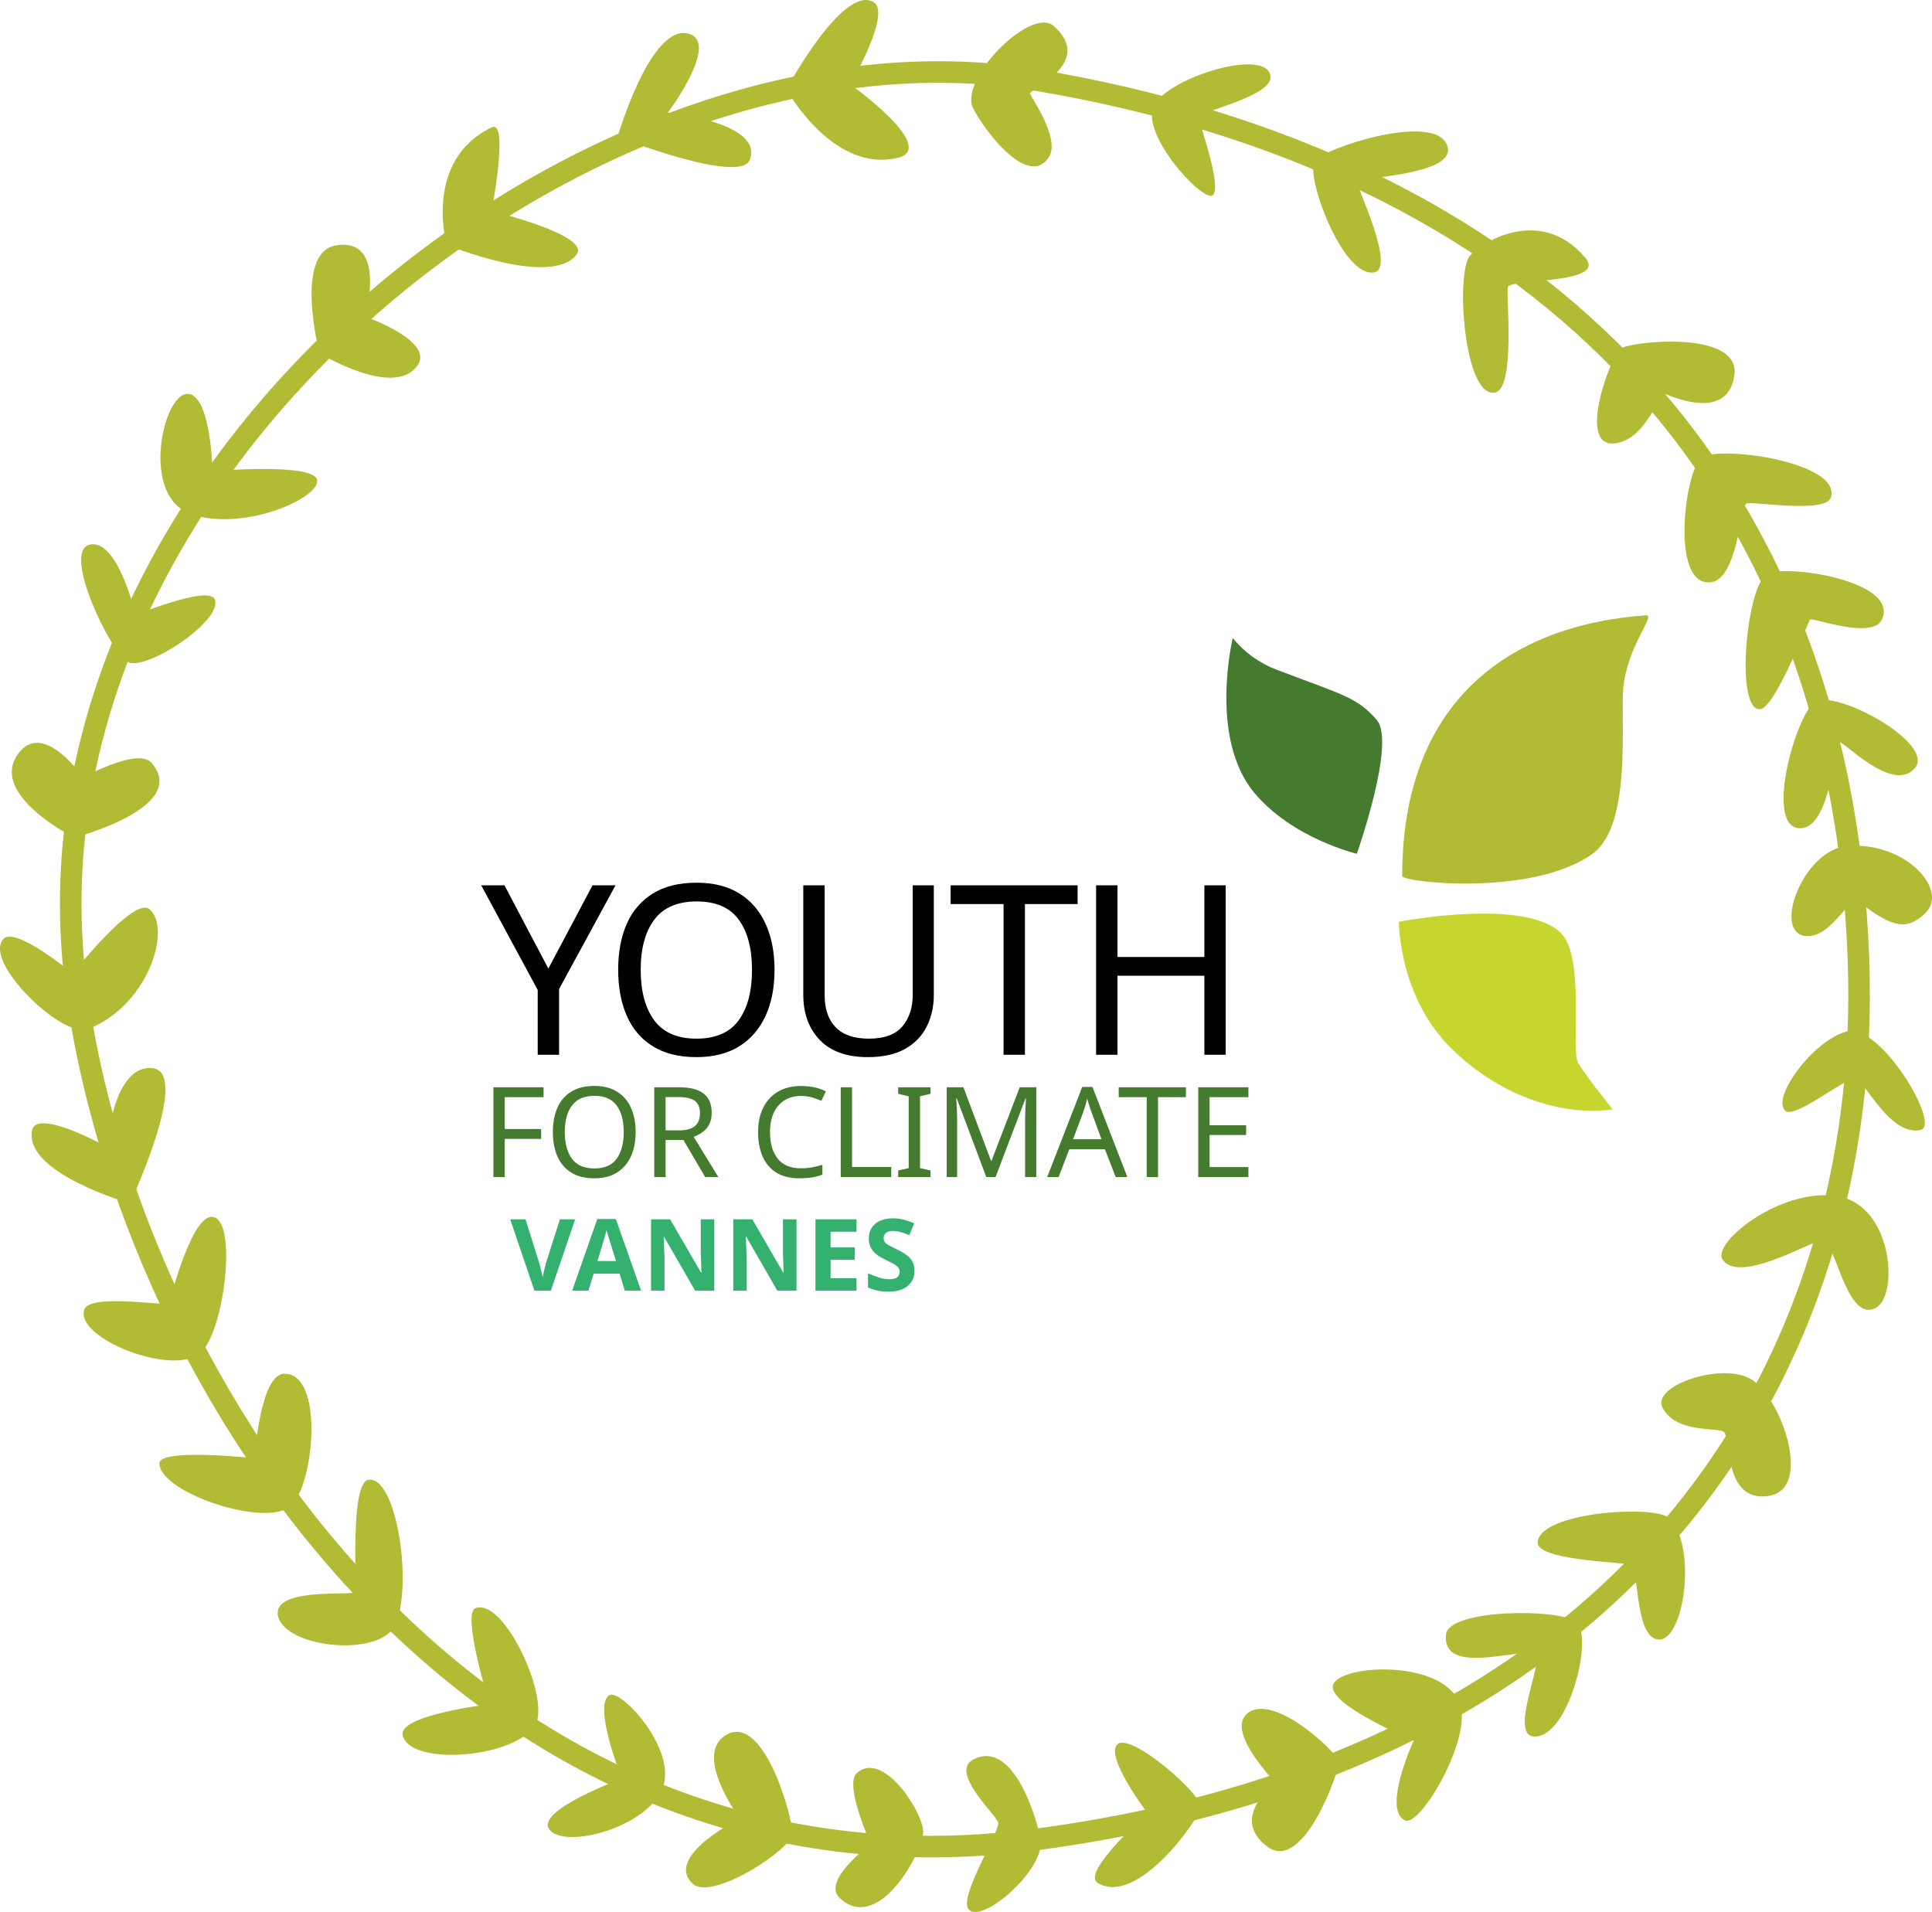
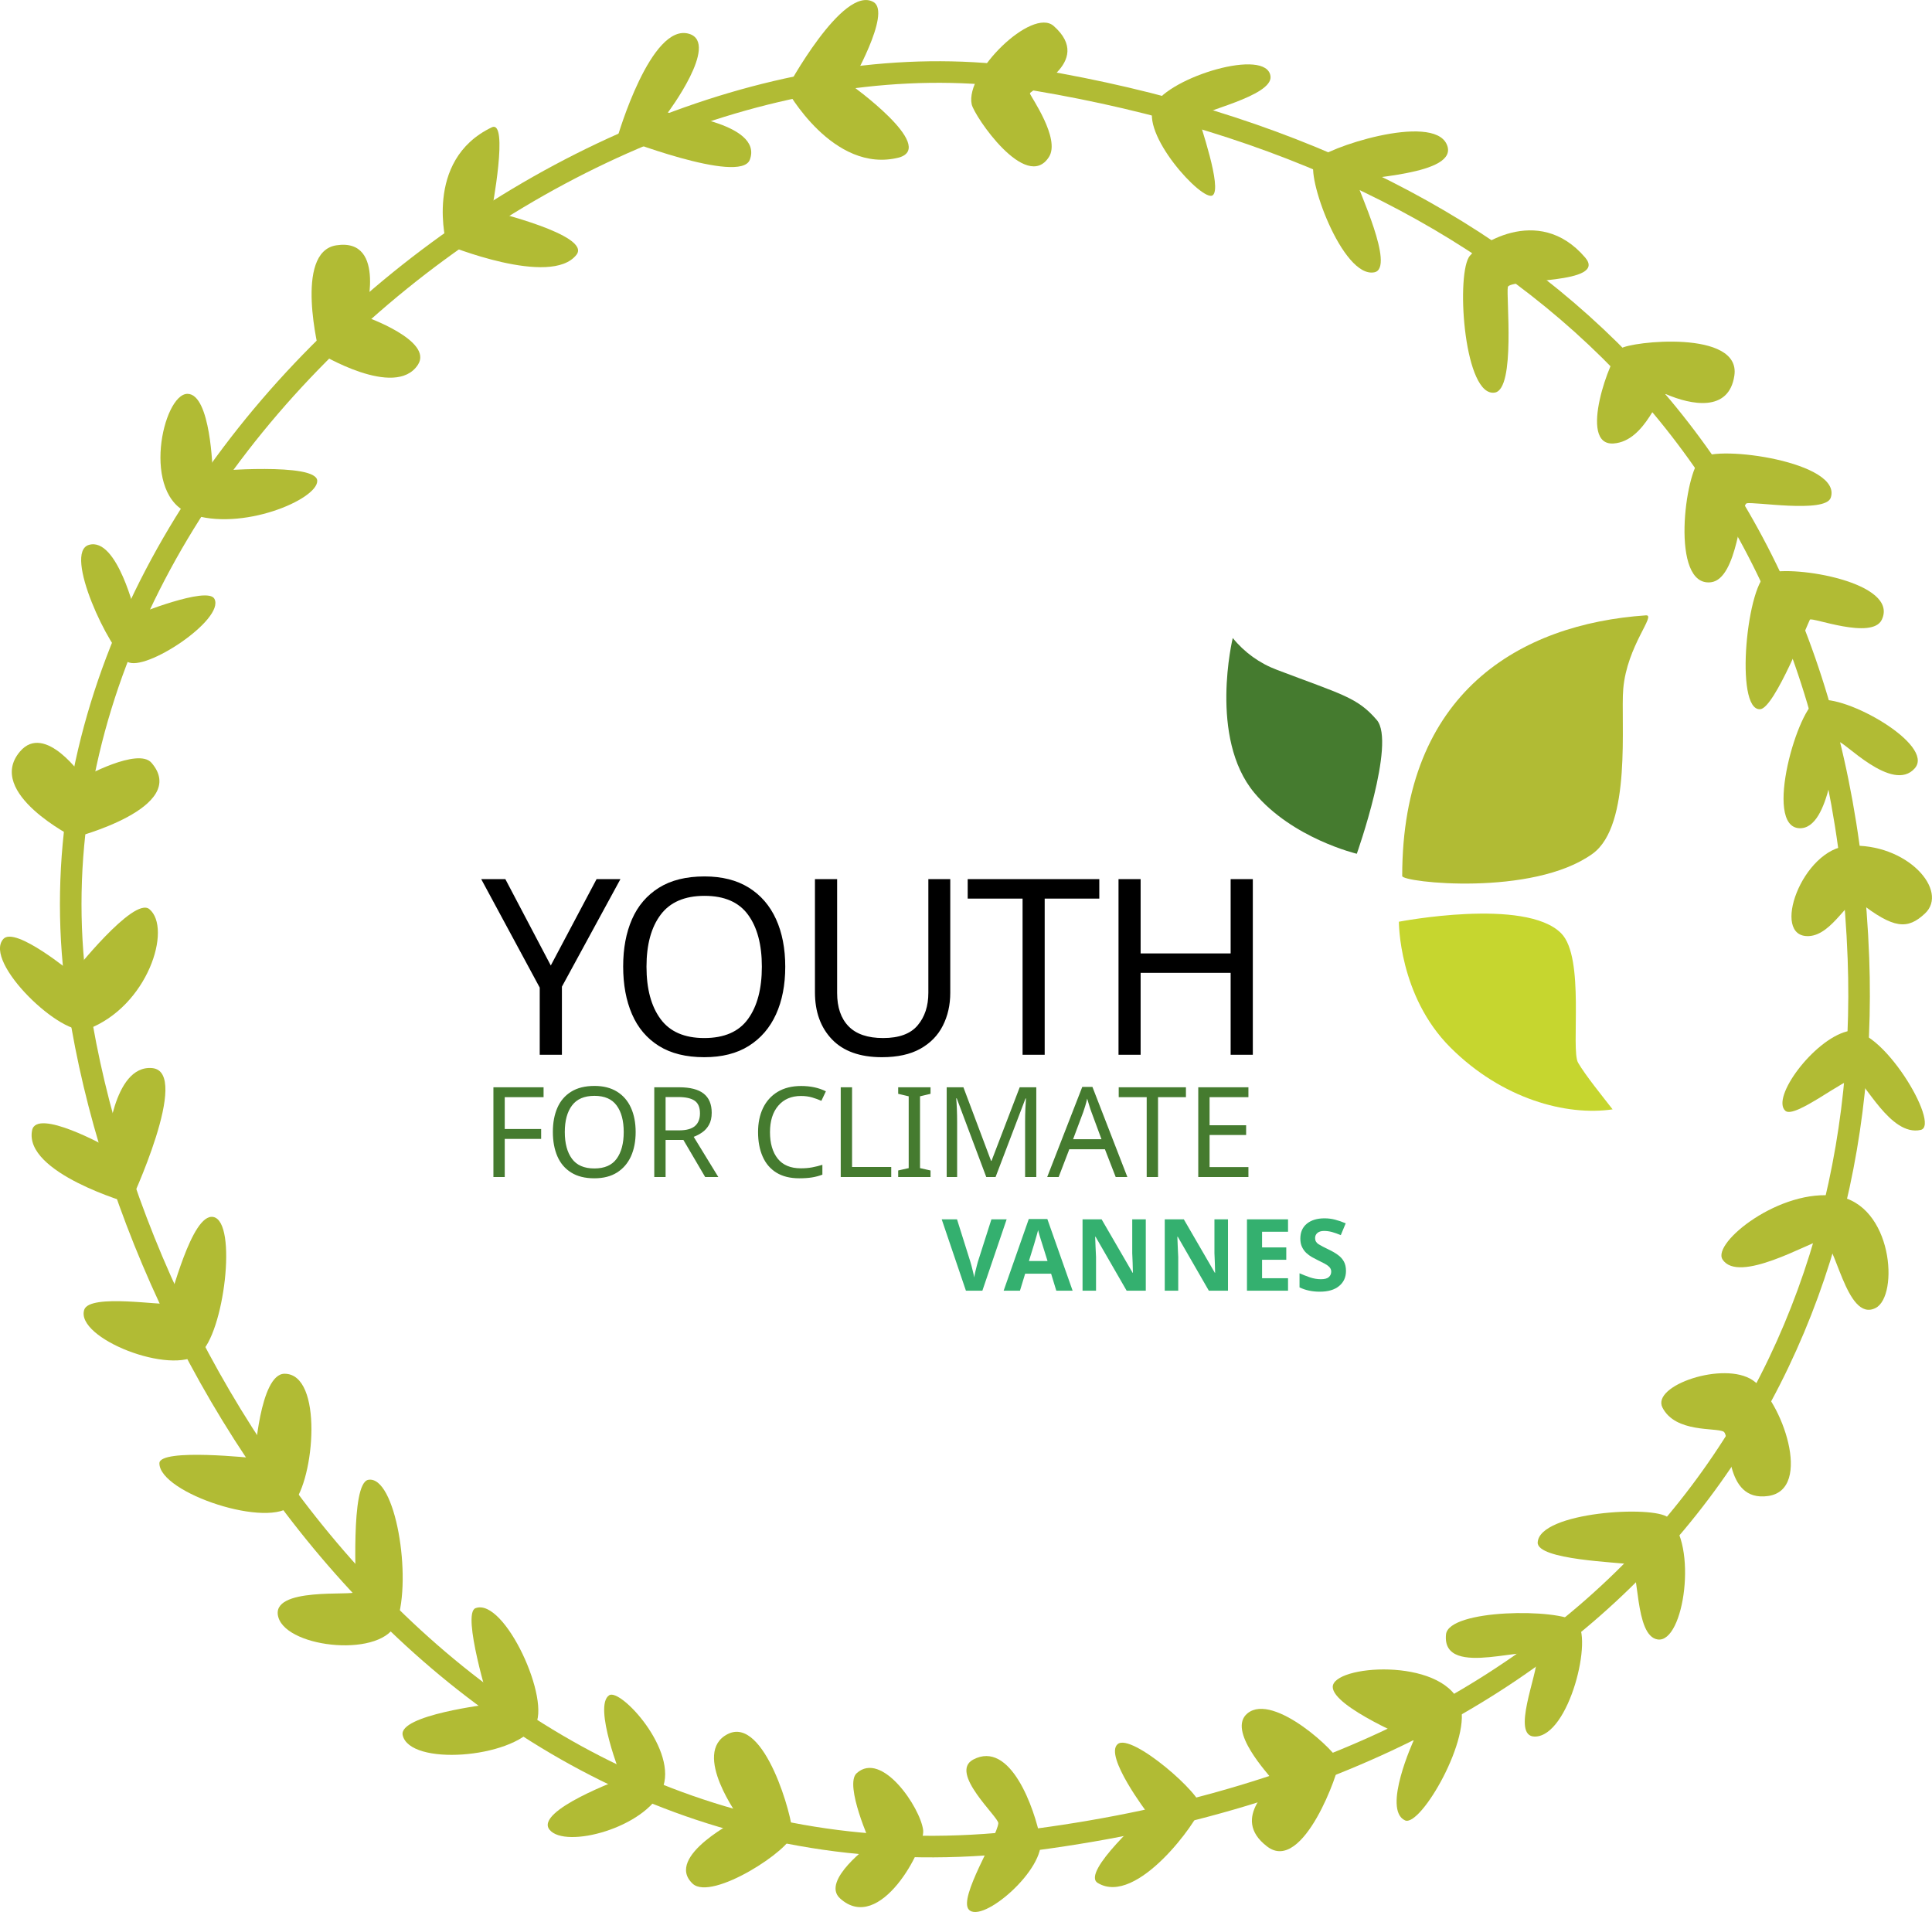
<svg xmlns="http://www.w3.org/2000/svg" id="Calque_1" data-name="Calque 1" viewBox="0 0 447.74 443.08">
  <defs>
    <style>
      .cls-1 {
        font-size: 23.15px;
        fill: #34b06f;
        font-family: Gotham-Bold, Gotham;
        font-weight: 700;
        letter-spacing: 0.01em;
        text-align:right;
      }
      .cls-2 {
        font-size: 29.12px;
        letter-spacing: -0.01em;
      }
      .cls-2,
      .cls-6 {
        fill: #457b2f;
      }
      .cls-2,
      .cls-3 {
        font-family: GothamUltra, Gotham Ultra;
      }
      .cls-3 {
-         font-size: 55px;
+         font-size: 57px;
        letter-spacing: -0.03em;
      }
      .cls-4 {
        fill: #c6d62f;
      }
      .cls-5 {
        fill: #b1bb34;
      }
      .cls-7 {
        fill: none;
        stroke: #b1bb34;
        stroke-miterlimit: 10;
        stroke-width: 5px;
      }
    </style>
  </defs>
  <g id="Texte">
-     <text class="cls-1" transform="translate(212.86 299.1) " text-anchor="end">
+     <text class="cls-1" transform="translate(312.86 299.1) " text-anchor="end">
      VANNES
    </text>
    <text class="cls-2" transform="translate(111.52 272.76)">
      FOR CLIMATE
    </text>
    <text class="cls-3" transform="translate(111.52 244.43)">YOUTH</text>
  </g>
  <g id="Feuilles">
    <path id="Feuille_basse" data-name="Feuille basse" class="cls-4" d="M901,791.5s29.3-5.67,37.6,2.67c5.61,5.62,2.18,27,3.93,30s5.74,7.89,8,10.81c-10.67,1.58-25.62-2.37-37.62-14.37S901,791.5,901,791.5Z" transform="translate(-576.81 -577.9)" />
    <path id="Feuille_centrale" data-name="Feuille centrale" class="cls-5" d="M901.77,780.91c0-42.59,27.36-58.41,56.48-60.41,2.47-.17-4.37,7-5.25,17-.66,7.51,2.06,31.63-7.12,38.25C932,785.75,901.77,782.38,901.77,780.91Z" transform="translate(-576.81 -577.9)" />
    <path id="Feuille_haute" data-name="Feuille haute" class="cls-6" d="M891.25,775.75s9.13-25.75,4.63-31-8-5.87-23.13-11.62a24,24,0,0,1-10.25-7.38s-5.62,23.13,5,35.88C876.33,772.22,891.25,775.75,891.25,775.75Z" transform="translate(-576.81 -577.9)" />
  </g>
  <g id="Cercle">
    <path id="Cercle-2" data-name="Cercle" class="cls-7" d="M594.5,807c-16-120,119-228,222.5-210.55,113,19,186.27,88.63,190.5,203.55,3.5,95-52.88,185.82-190.5,204.17C687,1021.5,606.79,899.17,594.5,807Z" transform="translate(-576.81 -577.9)" />
    <path class="cls-5" d="M779.25,578.38c-7.1-4.13-20.19,20.19-20.19,20.19s10.77,19.76,26.11,15.83c8.83-2.57-11.29-16.94-11.29-16.94S783.53,580.87,779.25,578.38Z" transform="translate(-576.81 -577.9)" />
    <path class="cls-5" d="M736.58,585.76c7,2.24-5,18.24-5,18.24s22.27,2.25,19,10.92c-2.2,5.85-30.65-5.29-30.65-5.29S727.67,582.92,736.58,585.76Z" transform="translate(-576.81 -577.9)" />
    <path class="cls-5" d="M690.75,607.42c4.08-2,0,19.41,0,19.41s23.16,5.56,19.67,10.09c-5.92,7.66-30.09-2.28-30.09-2.28S674.83,615.08,690.75,607.42Z" transform="translate(-576.81 -577.9)" />
    <path class="cls-5" d="M654.75,634.75c11.92-1.83,6.67,16.5,6.67,16.5s15.88,5.56,12.25,11.17c-5.25,8.08-22.84-2.68-22.84-2.68S644.8,636.28,654.75,634.75Z" transform="translate(-576.81 -577.9)" />
    <path class="cls-5" d="M620.25,669.17c5.42,0,5.83,17.91,5.83,17.91s24.17-2.08,24.25,2.25S632.73,701.17,621,697,614.58,669.17,620.25,669.17Z" transform="translate(-576.81 -577.9)" />
    <path class="cls-5" d="M597.42,704.17c6.58-1.92,10.83,16.22,10.83,16.22s16.65-6.76,18.25-3.72c2.5,4.75-16.08,17.08-20.17,14.58S591.34,705.93,597.42,704.17Z" transform="translate(-576.81 -577.9)" />
    <path class="cls-5" d="M581.42,752.08c5.83-6.91,14.65,6,14.65,6s12.71-7.05,15.85-3.41C620.91,765.08,594,772,594,772S573.33,761.67,581.42,752.08Z" transform="translate(-576.81 -577.9)" />
    <path class="cls-5" d="M577.58,795.5c2.75-3.08,16.09,8,16.09,8s14.11-17.93,17.75-14.92c5.33,4.42-.31,22.55-14.34,27.84C591.33,818.58,572.82,800.84,577.58,795.5Z" transform="translate(-576.81 -577.9)" />
    <path class="cls-5" d="M584.25,839.83c-2,9.92,22.67,16.93,22.67,16.93s14.33-30.51,5.16-31.34-10.5,18.25-10.5,18.25S585.3,834.6,584.25,839.83Z" transform="translate(-576.81 -577.9)" />
    <path class="cls-5" d="M626.25,859.92c5.69,1.12,2.46,27.18-3.17,31.66-6.58,5.25-28.88-3.61-26.75-10.16,1.25-3.84,18.58-.82,19.35-1.49S621.17,858.92,626.25,859.92Z" transform="translate(-576.81 -577.9)" />
    <path class="cls-5" d="M613.75,917c0-3.58,22.08-1.17,22.08-1.17s1.17-19.58,6.92-19.58c9,0,7,24.42,1.86,30.29S613.76,923.93,613.75,917Z" transform="translate(-576.81 -577.9)" />
    <path class="cls-5" d="M662.17,920.83c6.25-1.08,10.22,22.62,6.57,33-2.93,8.35-25.24,6.12-27.41-1.11s17.5-4.9,17.84-5.9S657.91,921.57,662.17,920.83Z" transform="translate(-576.81 -577.9)" />
    <path class="cls-5" d="M670.13,980c-1-4.67,20.12-7.17,20.12-7.17s-6.5-21-3.25-22.25c6.71-2.58,17.8,21.67,13.67,27.42C695.33,985.42,671.75,987.19,670.13,980Z" transform="translate(-576.81 -577.9)" />
    <path class="cls-5" d="M704.17,1001.92c-3.58-4.4,16.76-11.84,16.76-11.84s-6.76-16.91-2.93-19.33c2.65-1.67,16.17,12.92,12.25,21.83S707.83,1006.42,704.17,1001.92Z" transform="translate(-576.81 -577.9)" />
    <path class="cls-5" d="M737.33,1014.42c4.43,4.15,23-8,23.13-11.58s-6.46-27.42-15-23.09,2.81,19.58,2.81,19.58S730.58,1008.08,737.33,1014.42Z" transform="translate(-576.81 -577.9)" />
    <path class="cls-5" d="M771.49,1017.83c-4.53-4.11,7.15-12.55,7.15-12.55s-6.24-13.77-3.31-16.45c5.84-5.33,14.75,7.92,15.42,13.17C791.26,1006,780.75,1026.25,771.49,1017.83Z" transform="translate(-576.81 -577.9)" />
    <path class="cls-5" d="M801.33,1020.42c3.09,3.41,17.95-9.41,16.6-16.38s-6.93-23-15.6-18.37c-5.66,3.05,5.95,13.32,5.84,14.75C807.92,1003.5,798.88,1017.7,801.33,1020.42Z" transform="translate(-576.81 -577.9)" />
    <path class="cls-5" d="M831.21,1014.25c-4-2.42,11.54-16.17,11.54-16.17s-10.12-13.3-6.92-16,19.8,11.86,19.28,14.68S840.3,1019.79,831.21,1014.25Z" transform="translate(-576.81 -577.9)" />
    <path class="cls-5" d="M870.5,1005.83c-9-6.83,2-14.25,1.17-15.5s-10.59-11.46-5.75-15.39C872,970,887,984.28,887.12,986.2S878.85,1012.16,870.5,1005.83Z" transform="translate(-576.81 -577.9)" />
    <path class="cls-5" d="M902.42,999.75c-5.34-2.5,2-18.5,2-18.5s-18.72-7.73-18.75-12.42c0-5.08,25-6.93,29.41,3.74C918.25,980.33,906,1001.42,902.42,999.75Z" transform="translate(-576.81 -577.9)" />
    <path class="cls-5" d="M932.5,980.33c8,0,13.66-23.39,9.62-26.57s-29.62-3-30.2,2.91c-1.07,10.82,20.91,1.41,21.08,5.33S926.91,980.33,932.5,980.33Z" transform="translate(-576.81 -577.9)" />
    <path class="cls-5" d="M961,957.83c-5.5-.75-4.17-16.91-6.5-17.41s-21.57-1-21.33-5.09c.41-7.08,26.91-8.66,30.25-5.75C970.34,935.64,967.14,958.67,961,957.83Z" transform="translate(-576.81 -577.9)" />
    <path class="cls-5" d="M986.58,924.58c-10.5,1.5-8.58-13.91-10.33-14.91s-11.17.33-14.17-5.59c-2.59-5.11,14.25-10.83,20.92-6.33S997.11,923.08,986.58,924.58Z" transform="translate(-576.81 -577.9)" />
    <path class="cls-5" d="M1011.5,881c-6.92,3.58-9.42-16.42-12.5-15.75s-19.33,10.25-23,4.5c-2.46-3.85,13.4-16.61,26.45-14.68S1016.92,878.19,1011.5,881Z" transform="translate(-576.81 -577.9)" />
    <path class="cls-5" d="M1021.92,839.75c-7.09,1.58-13-11.53-15.15-11.89s-14,9.38-16.19,7.47c-3.41-3,6.5-16.41,14.25-18.41S1026.72,838.68,1021.92,839.75Z" transform="translate(-576.81 -577.9)" />
    <path class="cls-5" d="M1022.89,789.62c-4,3.72-7.16,3.6-15.24-2.7-2.2-1.72-6,7.65-11.65,7.91-9,.42-1.57-20.34,9.26-20.93C1018.83,773.17,1028.58,784.36,1022.89,789.62Z" transform="translate(-576.81 -577.9)" />
    <path class="cls-5" d="M1020.58,755.92c-5.18,6-16.75-6.59-17.66-6.09s-1.83,20.29-9.09,20c-8.5-.33-.23-28.55,4.21-29.62C1004.42,738.67,1025.25,750.5,1020.58,755.92Z" transform="translate(-576.81 -577.9)" />
    <path class="cls-5" d="M1012.92,721.5c-2.25,4.77-16.25-.67-16.67,0s-8.14,20.47-11.5,20.75c-6.08.5-3.08-30,1.93-31.55C992.5,708.83,1017,712.85,1012.92,721.5Z" transform="translate(-576.81 -577.9)" />
    <path class="cls-5" d="M1001.08,693.25c-1.25,3.67-18.08.8-19.5,1.3s-2.06,17.52-8.25,18.28c-9.5,1.17-6.08-25.67-2.29-28.79S1003.89,685,1001.08,693.25Z" transform="translate(-576.81 -577.9)" />
    <path class="cls-5" d="M978.75,664.92c-1.25,8.58-10,6.83-15.83,4.33-1.65-.71-4.59,10.89-12.17,11.42-8.42.58-.67-20.34,1.67-22S980.31,654.23,978.75,664.92Z" transform="translate(-576.81 -577.9)" />
    <path class="cls-5" d="M944.17,637.58c5.33,6.25-17.5,4.84-17.92,6.84s1.83,23.62-3,24.45c-7,1.21-9-26.08-6.08-31.29C918.58,635.08,933.22,624.76,944.17,637.58Z" transform="translate(-576.81 -577.9)" />
    <path class="cls-5" d="M912.08,611.33c3.34,7.34-20.91,7.5-20.83,8.75s9,19.93,4.08,20.92c-7.41,1.5-16.16-22.83-13.83-25.83S908.77,604,912.08,611.33Z" transform="translate(-576.81 -577.9)" />
    <path class="cls-5" d="M871.25,595.58c.58,4.67-16.9,8.25-16.7,9.5s5.62,16.5,3.28,18.09-17.07-14.44-13.53-20.93S870.41,588.84,871.25,595.58Z" transform="translate(-576.81 -577.9)" />
    <path class="cls-5" d="M821,583.92c9.67,8.54-5.75,14.83-5.5,15.66s7.08,10.44,4.42,14.67c-5.25,8.33-17.34-9.47-17.92-12.17C800.43,594.72,816,579.5,821,583.92Z" transform="translate(-576.81 -577.9)" />
  </g>
</svg>
